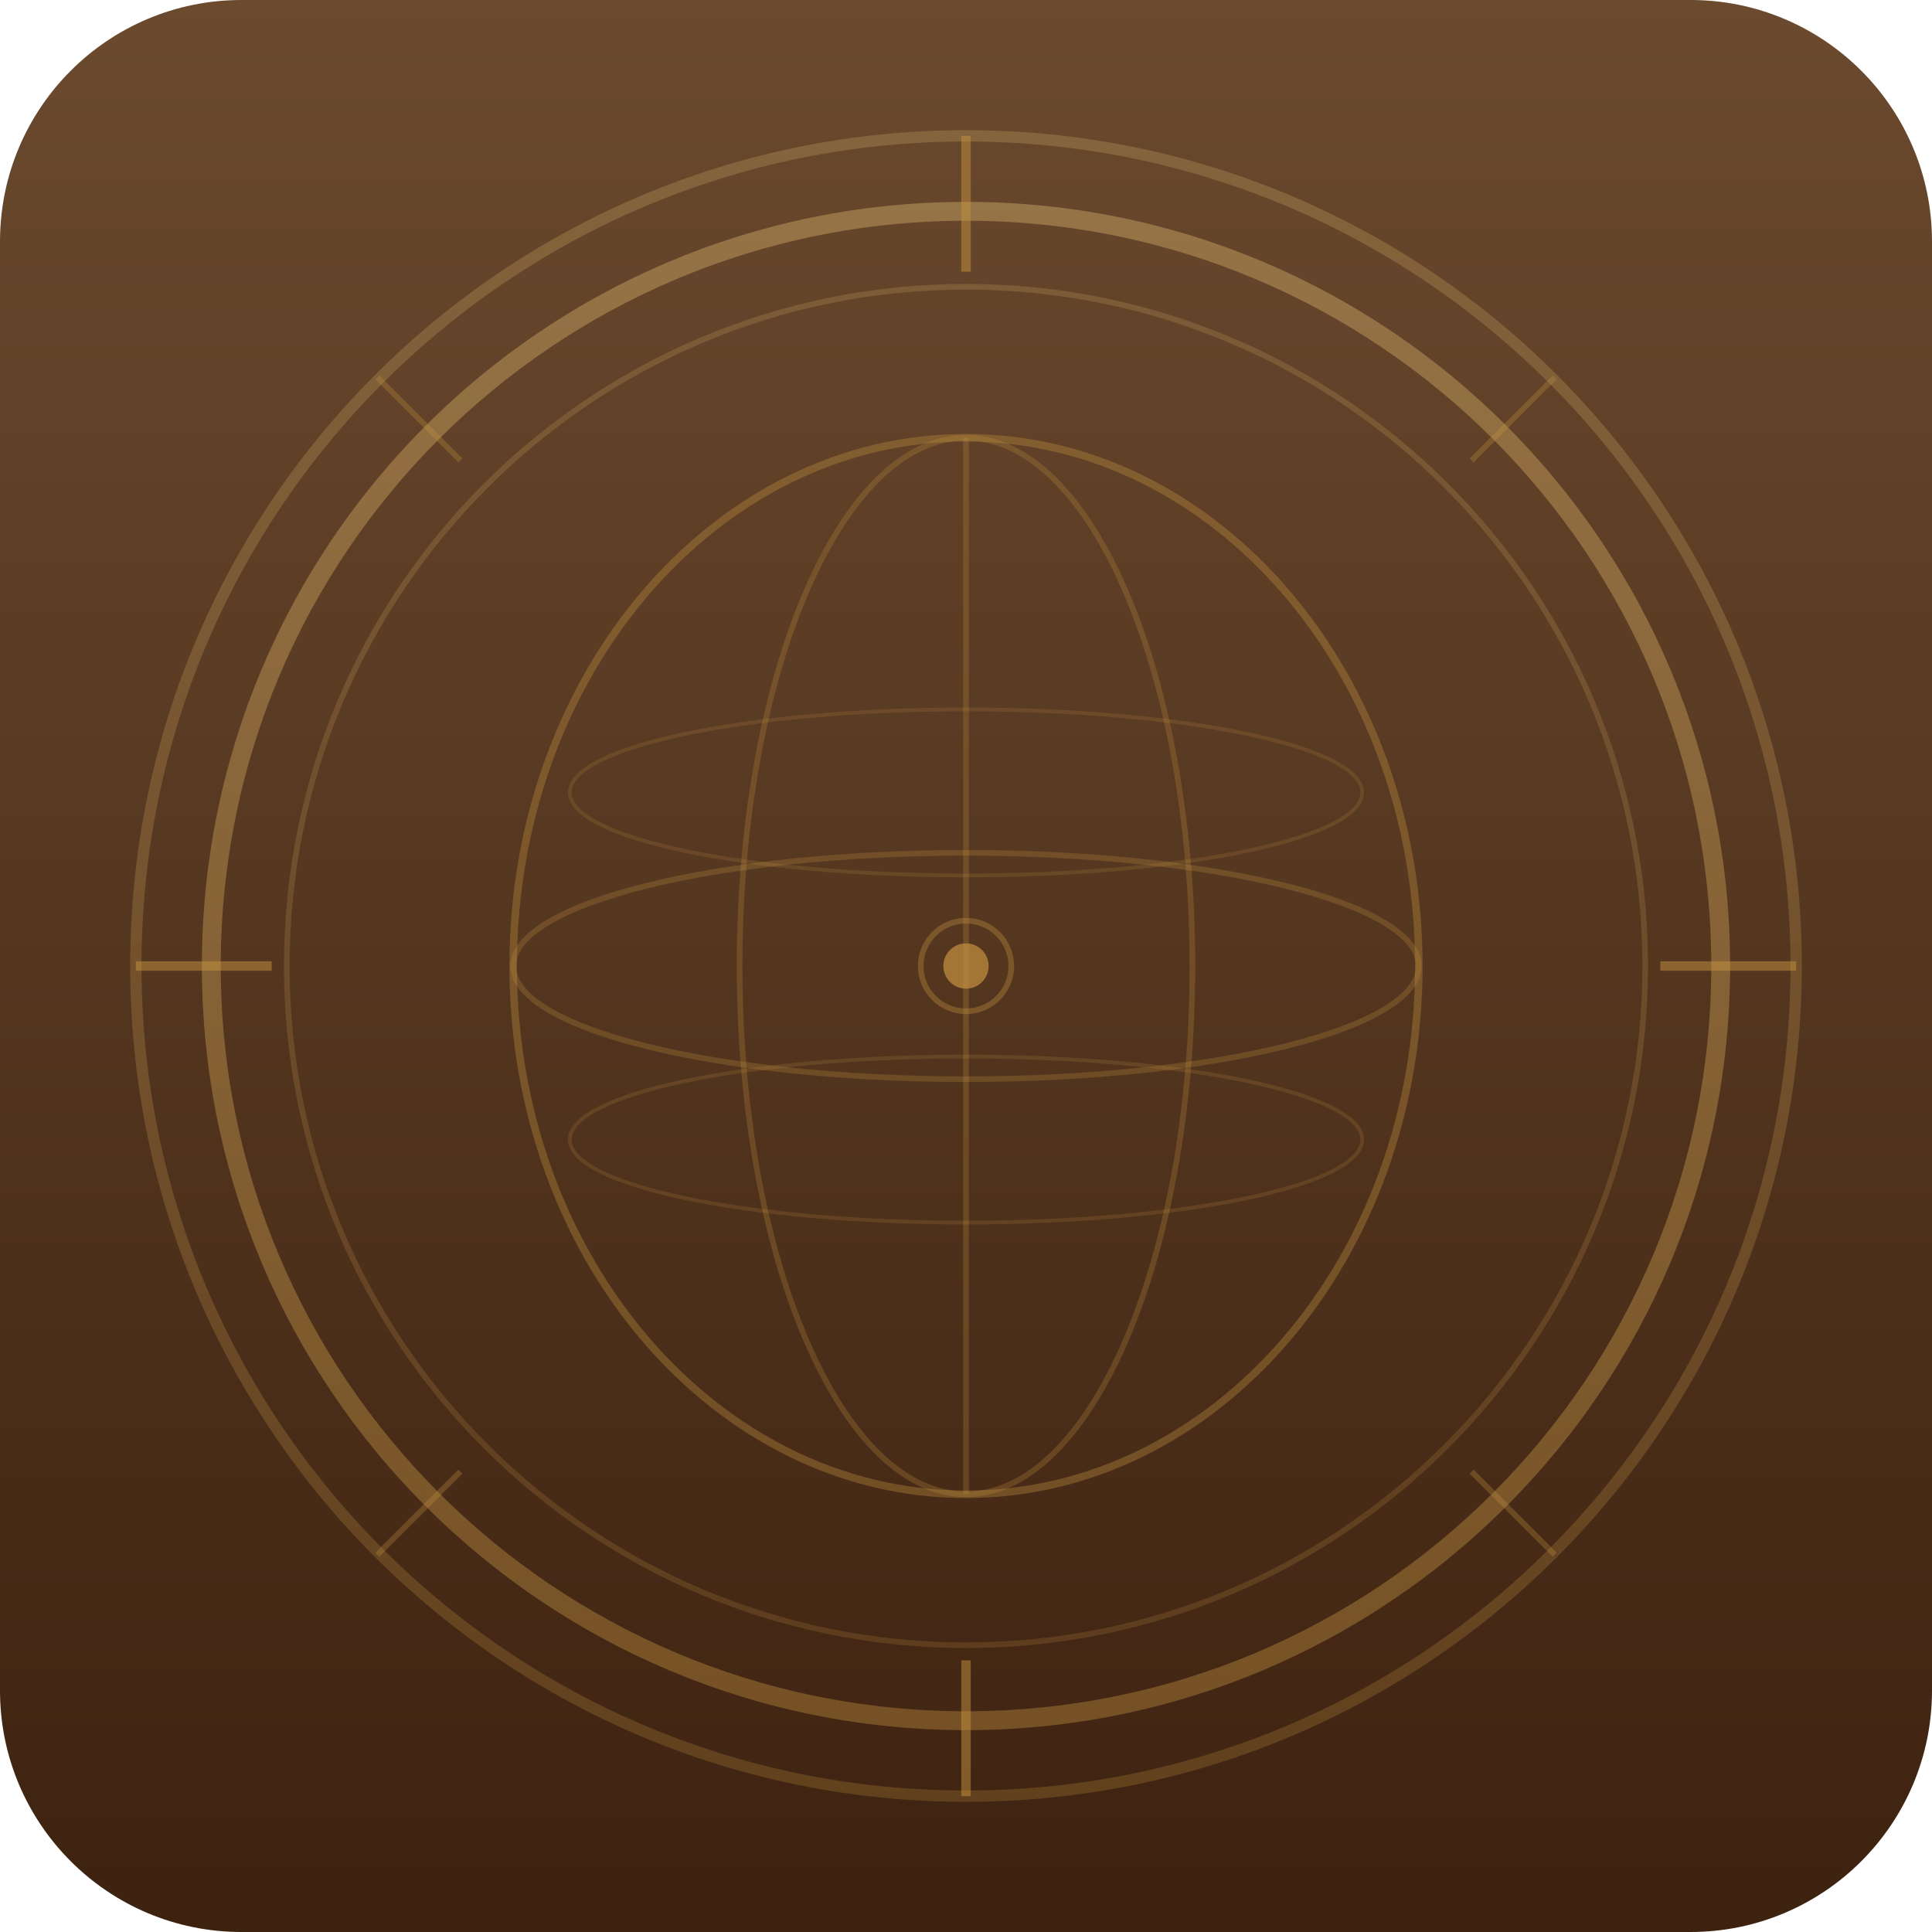
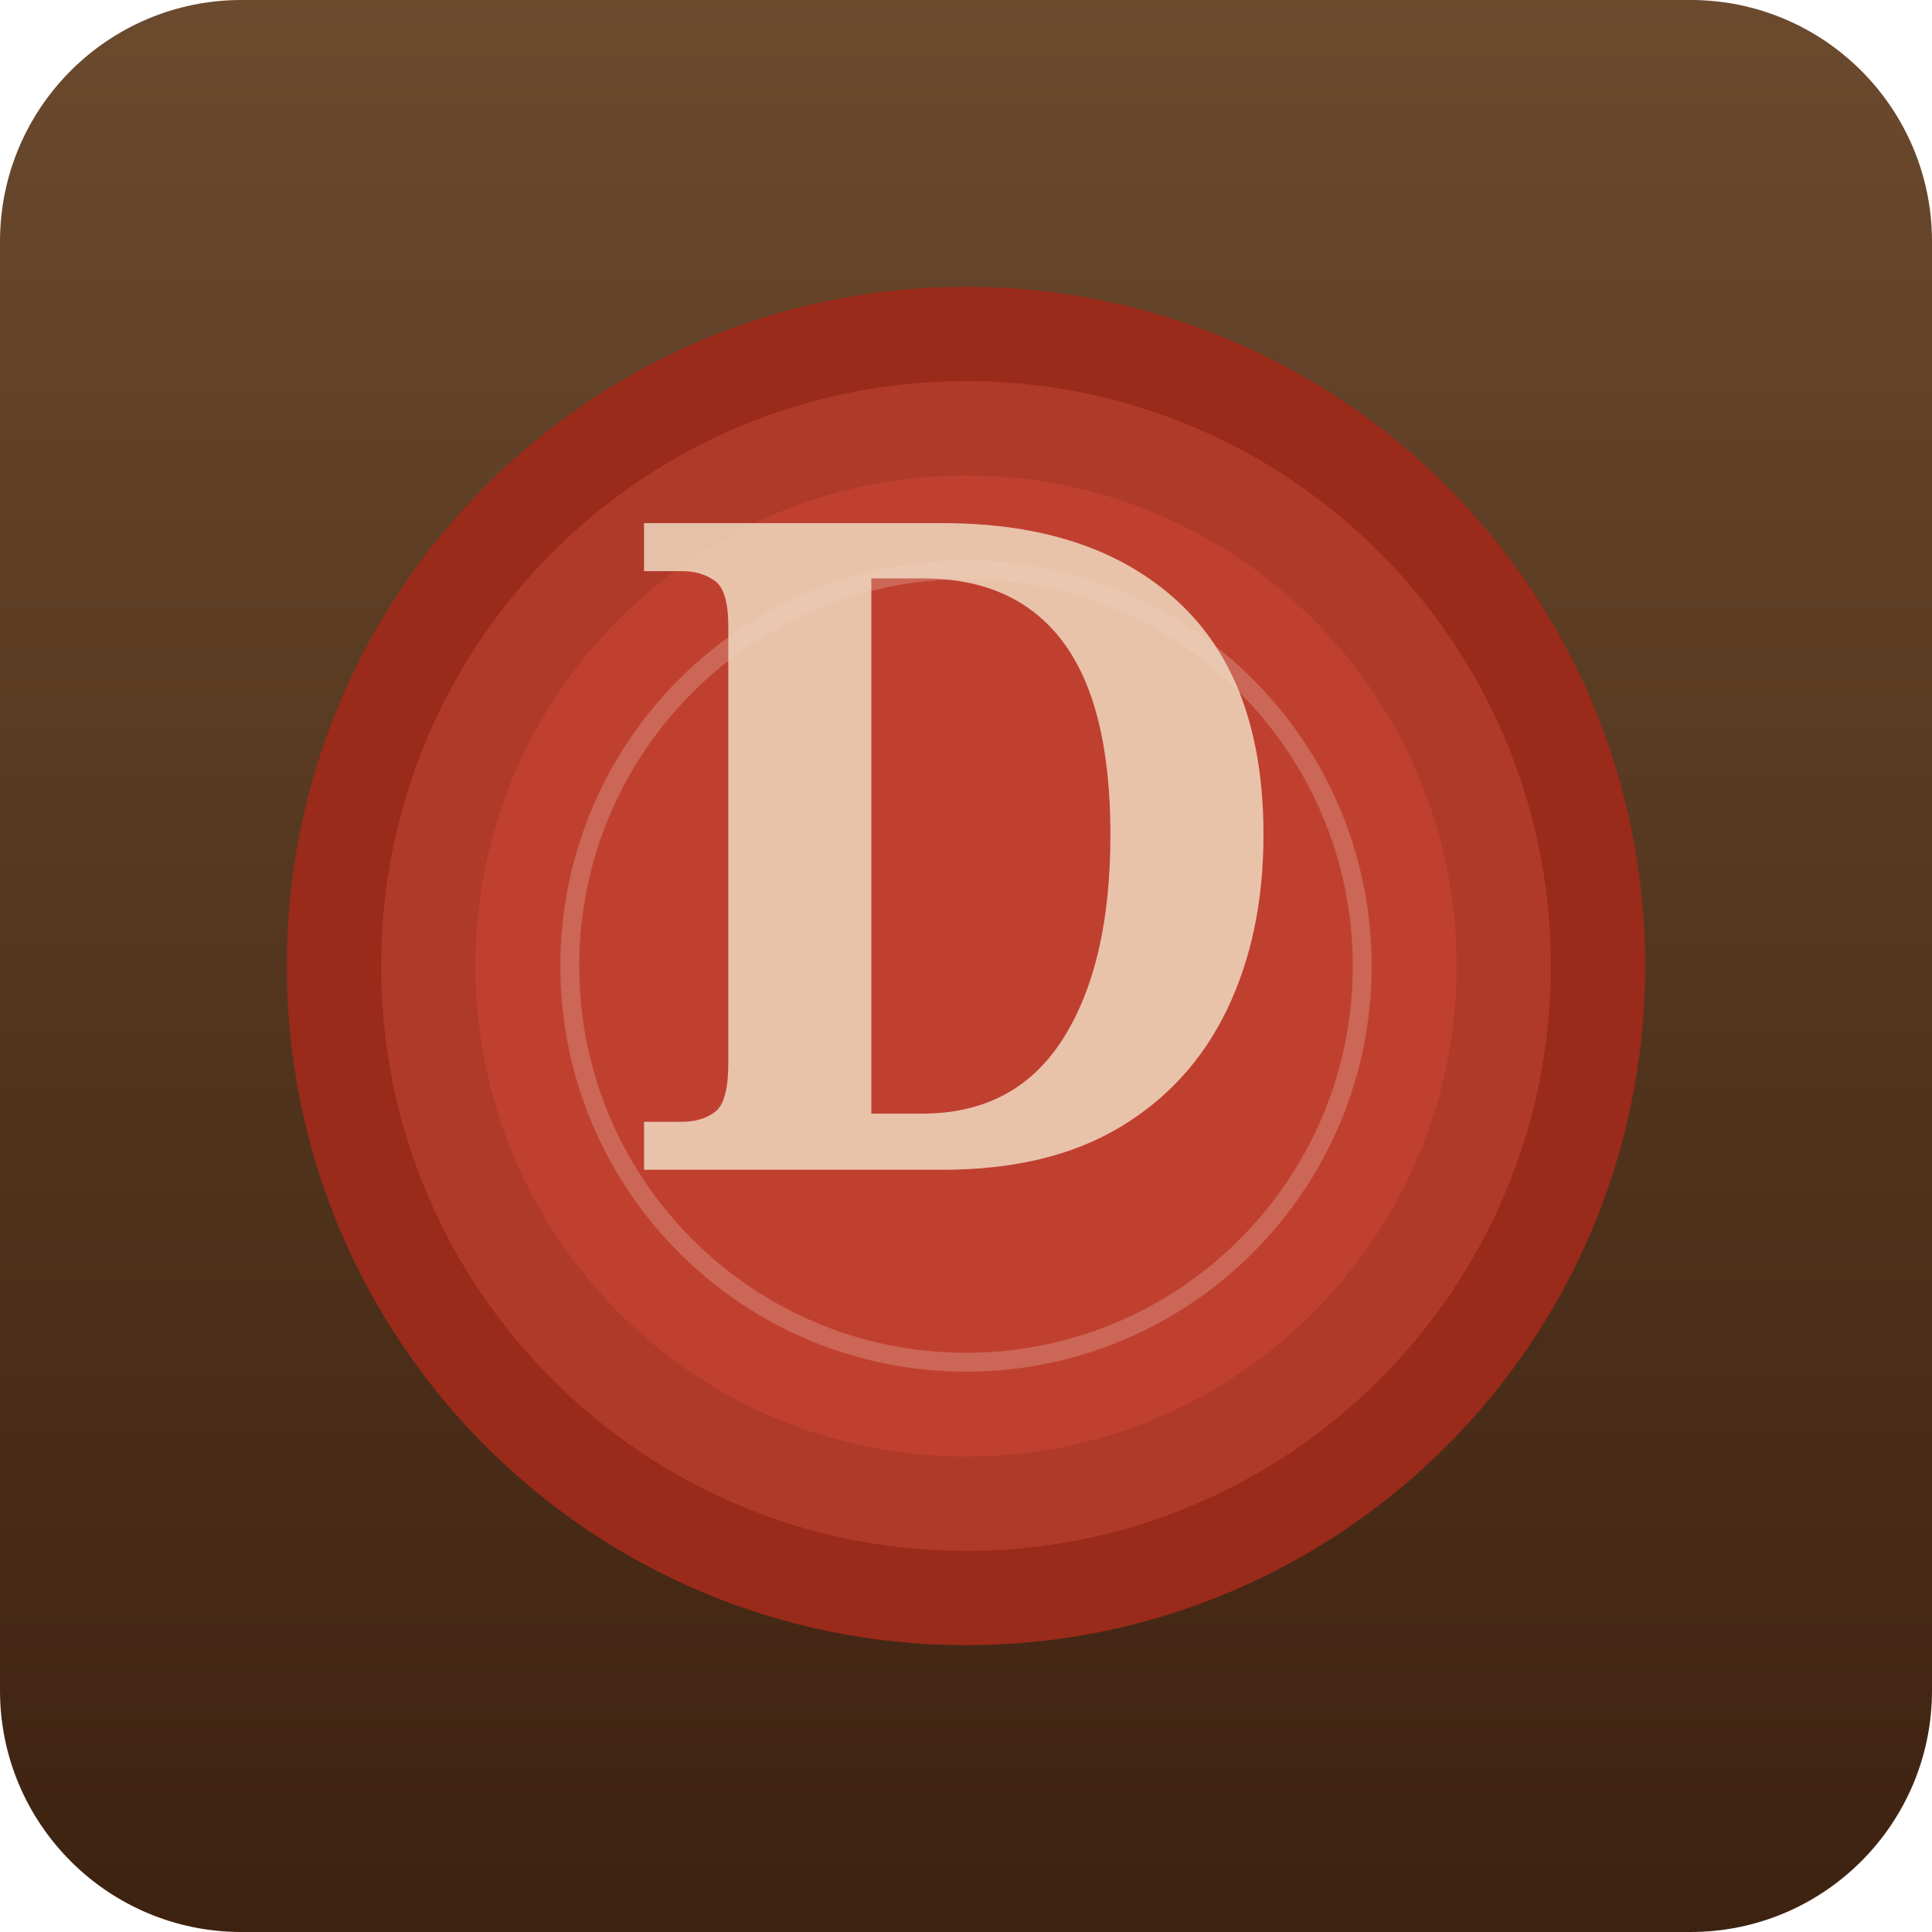
<svg xmlns="http://www.w3.org/2000/svg" viewBox="0 0 512 512">
  <defs>
    <linearGradient id="bg" x1="0" y1="0" x2="0" y2="1">
      <stop offset="0%" stop-color="#6b4a2e" />
      <stop offset="100%" stop-color="#3d2210" />
    </linearGradient>
-     <linearGradient id="gd" x1="0" y1="0" x2="0" y2="1">
-       <stop offset="0%" stop-color="#ddb870" />
-       <stop offset="100%" stop-color="#c49240" />
-     </linearGradient>
  </defs>
  <rect width="512" height="512" rx="64" fill="url(#bg)" />
-   <circle cx="256" cy="256" r="220" fill="none" stroke="url(#gd)" stroke-width="3" opacity="0.25" />
-   <circle cx="256" cy="256" r="200" fill="none" stroke="url(#gd)" stroke-width="5" opacity="0.4" />
-   <circle cx="256" cy="256" r="180" fill="none" stroke="url(#gd)" stroke-width="1.5" opacity="0.2" />
-   <line x1="256" y1="36" x2="256" y2="72" stroke="#c49240" stroke-width="2.5" opacity="0.5" />
-   <line x1="256" y1="440" x2="256" y2="476" stroke="#c49240" stroke-width="2.5" opacity="0.5" />
-   <line x1="36" y1="256" x2="72" y2="256" stroke="#c49240" stroke-width="2.5" opacity="0.5" />
-   <line x1="440" y1="256" x2="476" y2="256" stroke="#c49240" stroke-width="2.5" opacity="0.5" />
-   <line x1="100" y1="100" x2="122" y2="122" stroke="#c49240" stroke-width="1.5" opacity="0.3" />
-   <line x1="412" y1="100" x2="390" y2="122" stroke="#c49240" stroke-width="1.5" opacity="0.3" />
-   <line x1="100" y1="412" x2="122" y2="390" stroke="#c49240" stroke-width="1.5" opacity="0.3" />
-   <line x1="412" y1="412" x2="390" y2="390" stroke="#c49240" stroke-width="1.5" opacity="0.3" />
-   <ellipse cx="256" cy="256" rx="120" ry="140" fill="none" stroke="#c49240" stroke-width="2" opacity="0.35" />
-   <ellipse cx="256" cy="256" rx="60" ry="140" fill="none" stroke="#c49240" stroke-width="1.5" opacity="0.25" />
-   <line x1="256" y1="116" x2="256" y2="396" stroke="#c49240" stroke-width="1.5" opacity="0.25" />
-   <ellipse cx="256" cy="256" rx="120" ry="30" fill="none" stroke="#c49240" stroke-width="1.5" opacity="0.25" />
-   <ellipse cx="256" cy="210" rx="105" ry="22" fill="none" stroke="#c49240" stroke-width="1" opacity="0.18" />
-   <ellipse cx="256" cy="302" rx="105" ry="22" fill="none" stroke="#c49240" stroke-width="1" opacity="0.18" />
-   <circle cx="256" cy="256" r="6" fill="#c49240" opacity="0.7" />
-   <circle cx="256" cy="256" r="12" fill="none" stroke="#c49240" stroke-width="1.5" opacity="0.35" />
+   <circle cx="256" cy="256" r="180" fill="#9a2a1a" />
+   <circle cx="256" cy="256" r="155" fill="#b03a2a" />
+   <circle cx="256" cy="256" r="130" fill="#c04030" />
+   <circle cx="256" cy="256" r="105" fill="none" stroke="#e8c0b0" stroke-width="5" opacity="0.3" />
+   <text x="256" y="310" text-anchor="middle" font-family="Georgia,serif" font-size="240" font-weight="bold" fill="#f0d8c0" opacity="0.85">D</text>
</svg>
